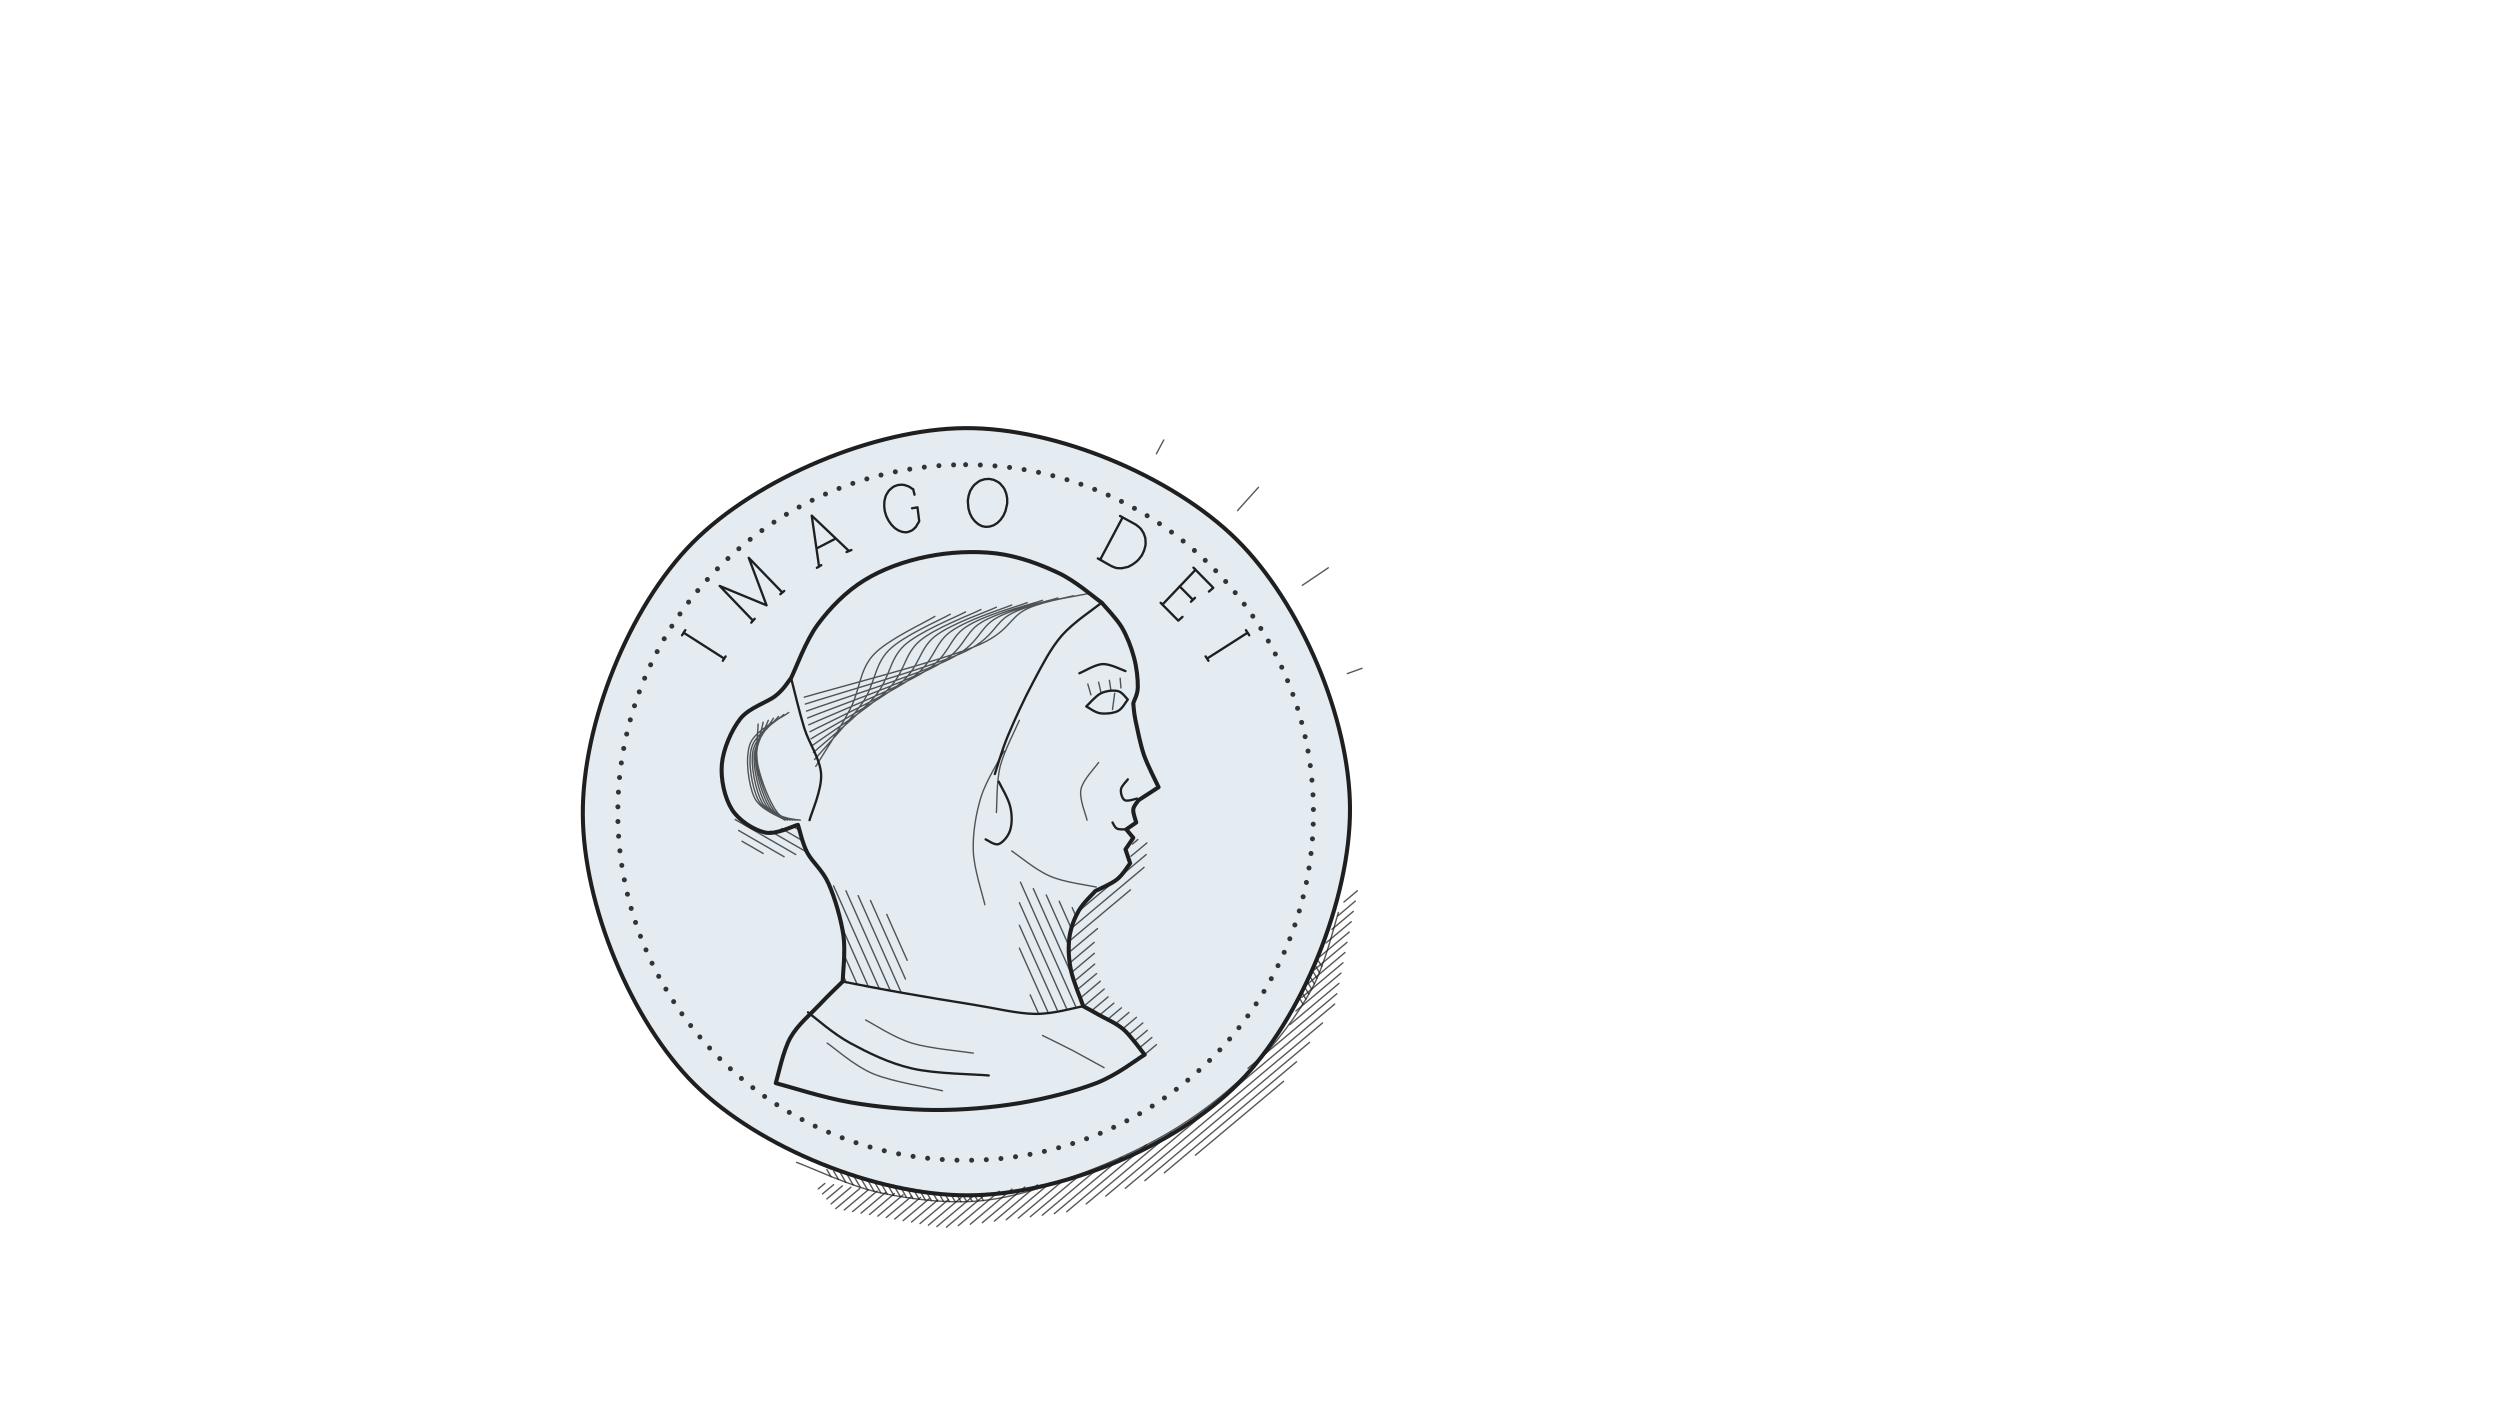
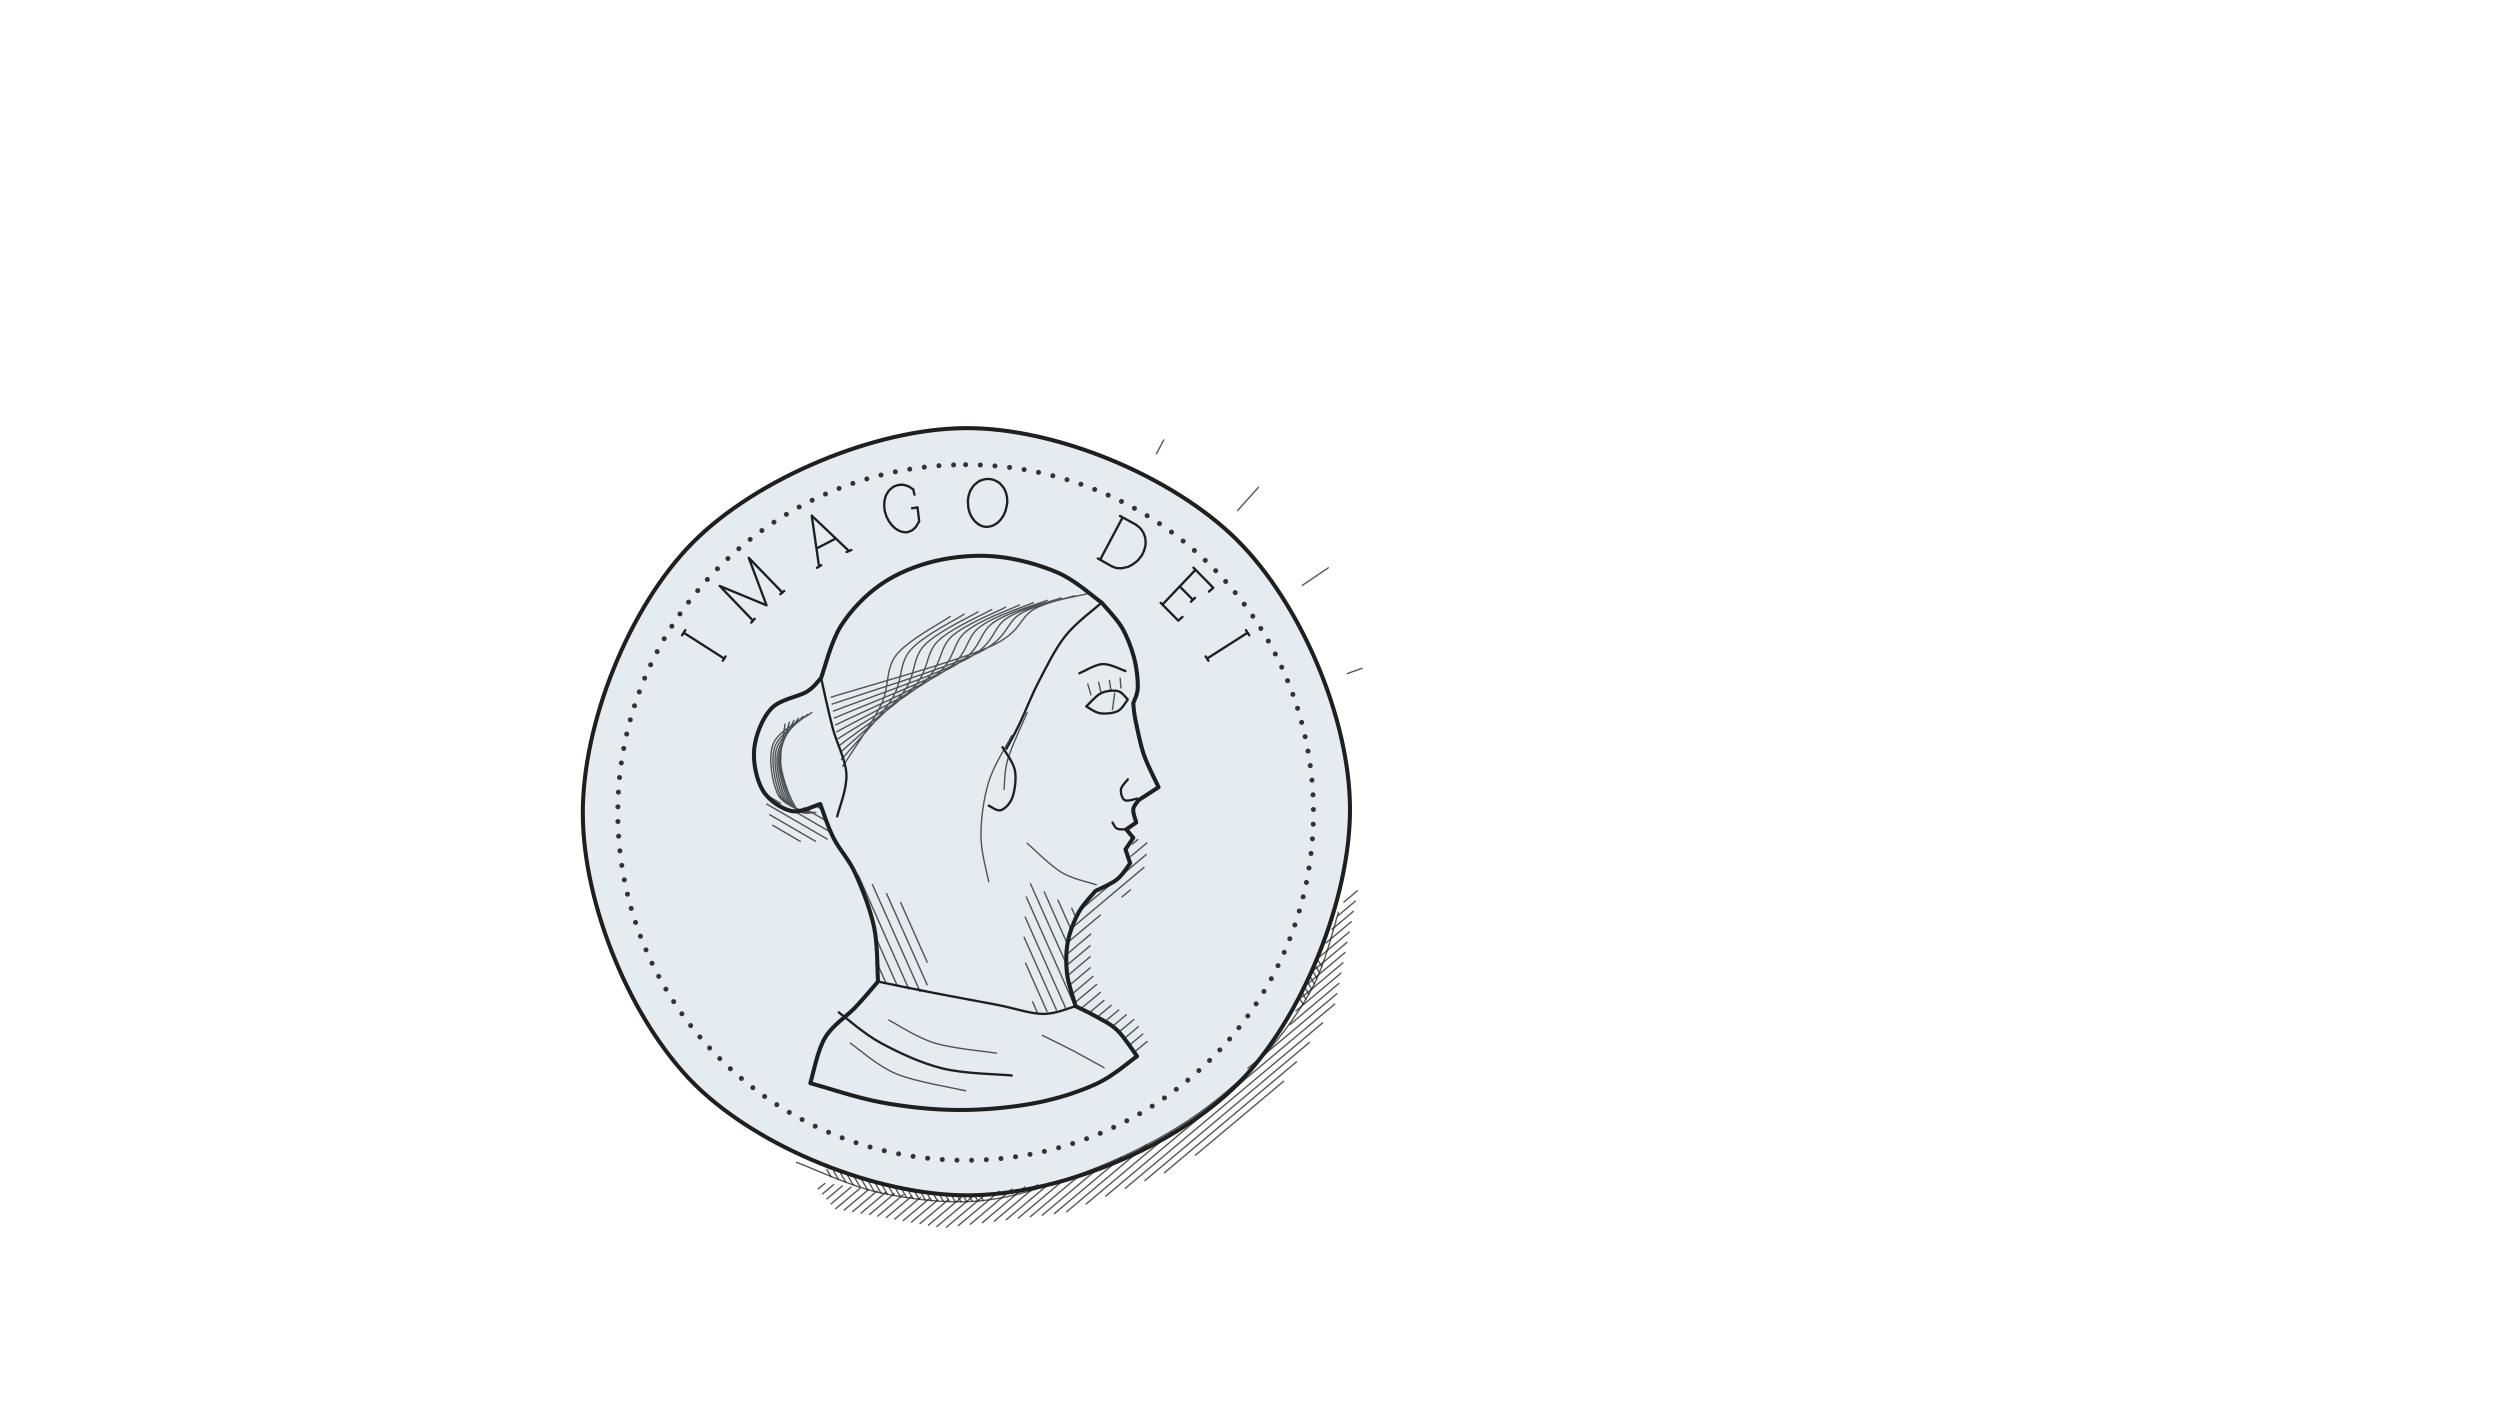
<svg xmlns="http://www.w3.org/2000/svg" viewBox="0 0 1600 900">
  <style>
    .line{stroke:#1f1f1f;stroke-width:2.6;stroke-linecap:round;stroke-linejoin:round}
    .detail{stroke:#1f1f1f;stroke-width:1.5;stroke-linecap:round;stroke-linejoin:round}
    .hatch{stroke:#1f1f1f;stroke-width:0.9;stroke-linecap:round;stroke-linejoin:round;opacity:.75}
    .line:not([fill]),.detail:not([fill]),.hatch:not([fill]){fill:none}
  </style>
  <path class="line" fill="#9dbad0" fill-opacity="0.28" style="mix-blend-mode:multiply" d="M 618 274 C 676 273.7 750.4 304.8 791.4 345.3 C 832.4 385.9 863.8 459.6 864 517.5 C 864.2 575.5 833.4 651.9 792.7 693.2 C 751.9 734.4 677.5 764.9 619.5 765 C 561.5 765.2 485.9 734.8 444.8 694.2 C 403.7 653.5 373.2 578.8 373 521 C 372.7 463.2 402.5 388.5 443.3 347.3 C 484.2 306.1 560 274.3 618 274 Z" />
-   <path class="line" d="M 693.3 644 C 692 640.1 686.9 628.2 685.4 620.9 C 683.9 613.6 683.6 606.5 684.4 600.2 C 685.2 593.9 687.5 588 690.3 583 C 693.1 578 699.3 572.3 701.1 570.2 C 703.4 569 711.2 565.8 714.9 562.8 C 718.6 559.9 721.9 554.2 723.3 552.5 C 722.8 551 720.8 545.1 720.3 543.6 C 721.2 542.4 724.4 537.5 725.3 536.2 C 724.5 535.3 721.6 531.7 720.8 530.8 C 721.9 530.1 726.2 527.1 727.2 526.4 C 726.9 525 725 520.4 725.3 518 C 725.5 515.7 728.1 513.1 728.7 512.1 C 730.8 510.7 739.4 505.2 741.5 503.8 C 739.9 500.3 734.6 490.2 732.1 483.1 C 729.7 476 727.9 466.5 726.7 461 C 725.6 455.5 725.5 451.9 725.3 450.1 C 725.7 448.4 728.1 444.7 728.2 439.8 C 728.3 434.9 727.5 427 725.7 420.6 C 724 414.2 721.3 407.2 717.9 401.4 C 714.4 395.6 707.2 388.3 705.1 385.7 C 700.4 382.5 688.3 371.7 677 366.5 C 665.8 361.2 651.6 355.9 637.7 354.2 C 623.7 352.5 607.5 353.3 593.4 356.2 C 579.3 359 564.7 364.2 553.1 371.4 C 541.4 378.6 531.3 389 523.5 399.5 C 515.7 409.9 509.2 428.2 506.3 433.9 C 504.7 435.8 501.9 440.9 496.5 445.2 C 491.1 449.6 479.6 452.7 473.8 460 C 468.1 467.3 462.9 479.3 462 489 C 461.1 498.7 463.8 510.7 468.4 518 C 473 525.3 482.5 531.2 489.6 532.8 C 496.6 534.4 507.2 528.7 510.7 527.9 C 511.7 530.8 513.4 539.3 516.6 545.6 C 519.9 551.9 526.6 556.9 530.4 565.8 C 534.3 574.6 538.3 588.3 539.8 598.7 C 541.2 609.1 539.4 623.3 539.3 628.2 C 536.8 630.7 530.1 637 524.5 643 C 518.9 649 510.5 655.8 505.8 664.2 C 501.2 672.5 498 688.3 496.5 693.2 C 504.4 695.2 527.2 702.6 544.2 705.5 C 561.2 708.4 580.3 710.3 598.3 710.4 C 616.4 710.5 635.2 708.8 652.4 706 C 669.7 703.1 688.3 698.3 701.6 693.2 C 715 688 727.5 678 732.6 675 C 730.3 672.3 723.8 663 718.9 658.7 C 713.9 654.5 707.4 651.9 703.1 649.4 C 698.9 646.9 694.9 644.9 693.3 644" />
-   <path class="detail" d="M 539.3 628.2 C 545.8 629.5 564.7 633.2 578.6 635.6 C 592.6 638.1 609 640.8 622.9 643 C 636.9 645.2 650.6 648.7 662.3 648.9 C 674 649.1 688.1 644.8 693.3 644" />
-   <path class="detail" d="M 517.1 647.9 C 521.6 651.2 533.1 661.6 544.2 667.6 C 555.3 673.6 568.8 680.4 583.6 683.8 C 598.3 687.3 624.6 687.5 632.8 688.3" />
+   <path class="line" d="M 688.4 644 C 687.5 640.5 683.8 630.2 682.9 623.3 C 682.1 616.4 682.2 609.2 683.4 602.7 C 684.7 596.1 687.4 589.4 690.3 584 C 693.3 578.5 699.3 572.5 701.1 570.2 C 703.4 569 711.2 565.8 714.9 562.8 C 718.6 559.9 721.9 554.2 723.3 552.5 C 722.8 551 720.8 545.1 720.3 543.6 C 721.2 542.4 724.4 537.5 725.3 536.2 C 724.5 535.3 721.6 531.7 720.8 530.8 C 721.9 530.1 726.2 527.1 727.2 526.4 C 726.9 525 725 520.4 725.3 518 C 725.5 515.7 728.1 513.1 728.7 512.1 C 730.8 510.7 739.4 505.2 741.5 503.8 C 739.9 500.3 734.6 490.2 732.1 483.1 C 729.7 476 727.9 466.5 726.7 461 C 725.6 455.5 725.5 451.9 725.3 450.1 C 725.7 448.4 728.1 444.7 728.2 439.8 C 728.3 434.9 727.5 427 725.7 420.6 C 724 414.2 721.3 407.2 717.9 401.4 C 714.4 395.6 707.2 388.3 705.1 385.7 C 700.4 382.5 688.3 371.4 677 366.5 C 665.8 361.6 650.8 357.4 637.7 356.2 C 624.6 354.9 610.6 356.2 598.3 359.1 C 586 362.1 573.9 367 563.9 373.9 C 553.9 380.8 544.7 390.4 538.3 400.4 C 531.9 410.4 527.6 428.3 525.5 433.9 C 523.9 435.4 521.5 439.5 516.2 442.8 C 510.8 446 499.1 447.5 493.5 453.6 C 487.9 459.6 483.6 470.5 482.7 479.2 C 481.8 487.9 484.2 499.1 488.1 505.7 C 492 512.4 500.2 517.5 506.3 519 C 512.5 520.5 521.9 515.3 525 514.6 C 526.4 518.2 529.6 528.8 533.4 536.2 C 537.1 543.7 543.3 549.8 547.6 559.4 C 552 569 557.1 582.3 559.5 593.8 C 561.8 605.3 561.5 622.5 561.9 628.2 C 559.5 630.9 553.3 638.5 547.6 644.5 C 542 650.5 532.8 656 528 664.2 C 523.1 672.3 520.2 688.3 518.6 693.2 C 526.2 695.2 548.1 702.6 563.9 705.5 C 579.6 708.4 596.7 710.3 613.1 710.4 C 629.5 710.5 647.5 708.8 662.3 706 C 677 703.2 690.7 698.7 701.6 693.7 C 712.5 688.7 723.4 678.9 727.7 676 C 725.6 673.2 719.5 663.6 714.9 659.2 C 710.3 654.9 704.6 652.4 700.2 649.9 C 695.7 647.3 690.3 645 688.4 644" />
+   <path class="detail" d="M 561.9 628.2 C 568 629.5 585.7 633.2 598.3 635.6 C 610.9 638.1 626.2 640.8 637.7 643 C 649.2 645.2 658.8 648.7 667.2 648.9 C 675.6 649.1 684.8 644.8 688.4 644" />
+   <path class="detail" d="M 536.8 647.9 C 541.3 651.2 552.8 661.6 563.9 667.6 C 575 673.6 589.3 680.4 603.2 683.8 C 617.2 687.3 640.1 687.5 647.5 688.3" />
  <path class="detail" d="M 695.2 452.1 C 696.8 450.7 701.2 445.4 704.6 443.7 C 708 442.1 712.5 441.6 715.4 442.3 C 718.3 442.9 720.7 446.8 721.8 447.7 C 720.7 448.9 718.4 453.6 715.4 455.1 C 712.5 456.5 707.5 457 704.1 456.5 C 700.7 456 696.7 452.8 695.2 452.1" />
  <path class="detail" d="M 690.8 430.9 C 693.3 430 700.7 425.3 705.6 425 C 710.5 424.8 717.9 428.7 720.3 429.5" />
  <path class="detail" d="M 727.7 511.1 C 726.4 511.3 721.6 513.1 719.8 512.1 C 718.1 511.1 717.1 507.5 717.4 505.2 C 717.7 503 721.1 499.9 721.8 498.8" />
  <path class="detail" d="M 720.8 530.8 C 719.8 530.7 716.4 531.1 714.9 530.3 C 713.4 529.6 712.5 527.1 712 526.4" />
-   <path class="detail" d="M 639.2 500.3 C 640.4 502.9 645.3 510.9 646.5 516.1 C 647.8 521.2 647.8 527.3 646.5 531.3 C 645.3 535.3 641.8 539.2 639.2 540.2 C 636.5 541.2 632.2 537.7 630.8 537.2" />
-   <path class="detail" d="M 705.1 385.7 C 700.8 389.2 686.8 398.4 679.5 406.8 C 672.2 415.3 667 425.7 661.3 436.4 C 655.6 447 649.2 461 645.1 470.8 C 641 480.6 638.1 491.3 636.7 495.4" />
-   <path class="detail" d="M 506.3 433.9 C 507.7 439.2 511.5 455.6 514.7 465.9 C 517.9 476.1 524.9 485.6 525.5 495.4 C 526.1 505.2 519.4 520 518.1 524.9" />
-   <path class="hatch" d="M 696.7 379.8 C 690.2 381.4 669.7 383.9 657.4 389.6 C 645.1 395.4 646.7 404.8 622.9 414.2 C 599.1 423.7 532.7 440.9 514.7 446.2 M 686.9 381.3 C 680.3 383.1 659.5 386.4 647.5 392.6 C 635.5 398.7 637.1 408.5 615 418.2 C 593 427.8 532 445.2 515.4 450.6 M 677 382.7 C 670.5 384.9 649.3 389 637.7 395.5 C 626 402.1 627.4 412.2 607.2 422.1 C 586.9 432 531.3 449.6 516.2 455.1 M 667.2 384.2 C 660.6 386.6 639.2 391.5 627.8 398.5 C 616.5 405.4 617.8 415.9 599.3 426 C 580.8 436.2 530.6 453.9 516.9 459.5 M 657.4 385.7 C 650.8 388.3 629 394 618 401.4 C 607 408.8 608.2 419.6 591.4 430 C 574.7 440.4 529.9 458.3 517.6 463.9 M 647.5 387.2 C 641 390 618.8 396.6 608.2 404.4 C 597.5 412.2 598.5 423.2 583.6 433.9 C 568.6 444.6 529.2 462.6 518.4 468.3 M 637.7 388.6 C 631.1 391.8 608.7 399.1 598.3 407.3 C 588 415.5 588.9 426.9 575.7 437.8 C 562.5 448.7 528.5 466.9 519.1 472.8 M 627.8 390.1 C 621.3 393.5 598.5 401.7 588.5 410.3 C 578.5 418.9 579.3 430.6 567.8 441.8 C 556.4 452.9 527.8 471.3 519.8 477.2 M 618 391.6 C 611.4 395.2 588.3 404.2 578.6 413.2 C 569 422.3 569.6 434.3 559.9 445.7 C 550.3 457.1 527.1 475.6 520.6 481.6 M 608.2 393.1 C 601.6 396.9 578.1 406.8 568.8 416.2 C 559.5 425.6 560 438 552.1 449.6 C 544.2 461.3 526.4 480 521.3 486.1 M 598.3 394.5 C 591.8 398.6 568 409.3 559 419.1 C 549.9 429 550.4 441.7 544.2 453.6 C 538.1 465.5 525.8 484.3 522.1 490.5 M 504.8 456 C 500.7 459.3 483.9 466.7 480.2 475.7 C 476.6 484.7 479 502 482.7 510.2 C 486.4 518.4 499.1 522.5 502.4 524.9 M 501.6 457.3 C 498.1 460.8 483.8 469.1 481.1 478.2 C 478.3 487.3 481.3 504 485.2 511.8 C 489 519.6 500.9 522.7 504 524.9 M 498.3 458.5 C 495.5 462.2 483.7 471.5 481.9 480.6 C 480.1 489.8 483.7 506.1 487.6 513.4 C 491.6 520.8 502.7 523 505.7 524.9 M 495 459.7 C 492.9 463.6 483.5 473.9 482.7 483.1 C 481.9 492.3 486 508.1 490.1 515.1 C 494.2 522.1 504.4 523.3 507.3 524.9 M 491.7 461 C 490.4 465.1 483.4 476.3 483.5 485.6 C 483.7 494.9 488.3 510.2 492.5 516.7 C 496.8 523.3 506.2 523.6 508.9 524.9 M 488.4 462.2 C 487.8 466.5 483.2 478.7 484.3 488 C 485.4 497.4 490.6 512.2 495 518.4 C 499.4 524.5 508 523.8 510.6 524.9 M 485.2 463.4 C 485.2 467.9 483.1 481.1 485.2 490.5 C 487.2 499.9 493 514.3 497.5 520 C 502 525.7 509.8 524.1 512.2 524.9 M 642.6 480.6 C 640.1 485.6 631.1 499.5 627.8 510.2 C 624.6 520.8 622.5 533.1 622.9 544.6 C 623.3 556.1 629.1 573.3 630.3 579 M 652.4 461 C 650.4 465.9 642.6 480.6 640.1 490.5 C 637.7 500.3 638.1 515.1 637.7 520 M 713.4 443.7 C 713.2 445.5 712.2 452.4 712 454.1 M 698.2 444.7 L 696.2 437.8 M 704.6 443.2 L 703.1 436.6 M 711 441.8 L 710 435.4 M 717.4 440.3 L 716.9 434.1 M 703.1 488 C 701.2 490.9 693 499.1 691.8 505.2 C 690.6 511.4 695.1 521.6 695.7 524.9 M 647.5 544.6 C 651.6 547.3 663.1 557 672.1 560.8 C 681.1 564.7 696.7 566.6 701.6 567.7 M 686.2 580.9 L 688.9 587.1 M 677.9 576.8 L 686.1 595.3 M 669.6 572.8 L 684.7 606.7 M 661.3 568.7 L 688.1 628.8 M 653.1 564.6 L 688.7 644.7 M 652.4 577.7 L 682.7 645.7 M 652.4 592.2 L 676.7 646.6 M 652.4 606.8 L 670.6 647.6 M 659.3 636.7 L 664.6 648.5 M 567.5 585.2 L 580.6 614.6 M 557.1 576.3 L 579.5 626.6 M 549.2 573.2 L 576.8 635.3 M 541.4 570.1 L 569.8 634 M 533.5 567 L 562.7 632.6 M 537.3 590 L 555.7 631.3 M 539.6 609.7 L 548.6 630 M 539.4 623.7 L 541.6 628.7 M 507.2 528.7 L 511.9 531.4 M 500.2 530.3 L 514.3 538.4 M 493.2 532 L 516.6 545.5 M 470.5 524.5 L 509.3 546.9 M 472.7 531.5 L 501.8 548.3 M 474.9 538.4 L 488.4 546.2 M 554 652.8 C 559 655.3 572.1 664.1 583.6 667.6 C 595 671.1 616.4 672.9 622.9 674 M 529.4 667.6 C 534.4 670.9 546.7 682.2 559 687.3 C 571.3 692.4 595.9 696.3 603.2 698.1 M 667.2 662.7 C 670.5 664.3 680.3 669.1 686.9 672.5 C 693.4 676 703.3 681.5 706.6 683.3 M 724.8 540.2 L 728.2 537.3 M 723.8 548 L 734 539.5 M 690.2 583.3 L 714.1 563.2 M 715.5 562.1 L 733.6 546.9 M 686.8 593.2 L 732.2 555.1 M 684.5 602.2 L 723.5 569.5 M 684.8 609 L 702.4 594.3 M 685.2 615.8 L 700.3 603.1 M 685.9 622.3 L 700.4 610.1 M 687.8 627.8 L 700.6 617 M 689.6 633.3 L 701.8 623.1 M 691.5 638.7 L 704.2 628 M 693.5 644.1 L 706.7 633 M 698.6 646.9 L 709.2 638 M 703.7 649.7 L 712.9 642 M 708.6 652.7 L 717.7 645 M 713.5 655.6 L 722.5 648 M 718.5 658.5 L 727.3 651.1 M 722.1 662.5 L 731.4 654.7 M 725.6 666.7 L 734.3 659.4 M 729.1 670.8 L 737.2 664 M 732.6 674.9 L 740.1 668.6" />
+   <path class="detail" d="M 641.6 478.2 C 642.9 480.6 648.4 487.6 649.5 492.9 C 650.6 498.3 649.5 505.9 648 510.2 C 646.5 514.4 643.2 517.6 640.6 518.5 C 638.1 519.4 634.1 516.1 632.8 515.6" />
+   <path class="detail" d="M 705.1 385.7 C 701.2 389.2 688.7 398.4 682 406.8 C 675.2 415.3 669.7 426.9 664.7 436.4 C 659.8 445.8 655.9 456.3 652.4 463.4 C 649 470.6 645.5 476.5 644.1 479.2" />
+   <path class="detail" d="M 525.5 433.9 C 526.7 439.2 530.2 455.6 532.9 465.9 C 535.6 476.1 541.2 486 541.7 495.4 C 542.2 504.8 536.8 518 535.8 522.5" />
+   <path class="hatch" d="M 696.7 379.8 C 691 381.4 672.9 383.9 662.3 389.6 C 651.6 395.4 654.5 404.8 632.8 414.2 C 611 423.7 548.7 440.9 531.9 446.2 M 687.9 381.3 C 682.1 383.1 663.8 386.5 653.4 392.6 C 643.1 398.7 646 408.2 625.9 417.9 C 605.7 427.6 548.2 445.2 532.6 450.6 M 679 382.7 C 673.3 384.9 654.6 389 644.6 395.5 C 634.6 402 637.5 411.7 619 421.6 C 600.5 431.5 547.6 449.5 533.4 455.1 M 670.2 384.2 C 664.4 386.6 645.4 391.6 635.7 398.5 C 626 405.3 629 415.1 612.1 425.3 C 595.2 435.5 547.1 453.8 534.1 459.5 M 661.3 385.7 C 655.6 388.3 636.2 394.2 626.9 401.4 C 617.5 408.6 620.5 418.6 605.2 429 C 589.9 439.4 546.6 458.1 534.9 463.9 M 652.4 387.2 C 646.7 390 627 396.8 618 404.4 C 609 412 612.1 422 598.3 432.7 C 584.6 443.3 546 462.4 535.6 468.3 M 643.6 388.6 C 637.8 391.8 617.8 399.4 609.1 407.3 C 600.5 415.3 603.6 425.5 591.4 436.4 C 579.3 447.3 545.5 466.7 536.3 472.8 M 634.7 390.1 C 629 393.5 608.7 402 600.3 410.3 C 591.9 418.6 595.1 428.9 584.5 440.1 C 574 451.2 545 471 537.1 477.2 M 625.9 391.6 C 620.1 395.2 599.5 404.5 591.4 413.2 C 583.4 421.9 586.6 432.3 577.7 443.7 C 568.7 455.1 544.4 475.3 537.8 481.6 M 617 393.1 C 611.3 396.9 590.3 407.1 582.6 416.2 C 574.9 425.2 578.1 435.8 570.8 447.4 C 563.4 459.1 543.9 479.6 538.5 486.1 M 608.2 394.5 C 602.4 398.6 581.1 409.7 573.7 419.1 C 566.3 428.6 569.6 439.2 563.9 451.1 C 558.1 463 543.4 483.9 539.3 490.5 M 519.6 456 C 515.5 459.3 498.7 467.1 495 475.7 C 491.3 484.3 494.2 500.3 497.5 507.7 C 500.7 515.1 511.8 518 514.7 520 M 516.7 457.3 C 513.2 460.8 498.7 469.5 495.8 478.2 C 492.9 486.9 496.2 502.4 499.5 509.3 C 502.9 516.3 513.2 518.2 515.9 520 M 513.9 458.5 C 511 462.2 498.7 471.9 496.6 480.6 C 494.6 489.4 498.1 504.4 501.6 511 C 505 517.5 514.5 518.5 517.1 520 M 511 459.7 C 508.7 463.6 498.7 474.3 497.5 483.1 C 496.2 491.9 500.1 506.5 503.6 512.6 C 507.1 518.8 515.9 518.8 518.4 520 M 508.1 461 C 506.5 465.1 498.7 476.7 498.3 485.6 C 497.9 494.4 502.1 508.5 505.7 514.3 C 509.2 520 517.3 519 519.6 520 M 505.2 462.2 C 504.2 466.5 498.7 479.1 499.1 488 C 499.5 497 504.1 510.6 507.7 515.9 C 511.3 521.2 518.6 519.3 520.8 520 M 502.4 463.4 C 502 467.9 498.7 481.5 499.9 490.5 C 501.2 499.5 506.1 512.6 509.8 517.5 C 513.4 522.5 520 519.6 522.1 520 M 647.5 470.8 C 645.1 475.7 636 489.7 632.8 500.3 C 629.5 511 627.8 524.1 627.8 534.8 C 627.8 545.4 631.9 559.4 632.8 564.3 M 657.4 456 C 655.3 461 647.5 477.4 645.1 485.6 C 642.6 493.8 643 502 642.6 505.2 M 713.4 443.7 C 713.2 445.5 712.2 452.4 712 454.1 M 698.2 444.7 L 696.2 437.8 M 704.6 443.2 L 703.1 436.6 M 711 441.8 L 710 435.4 M 717.4 440.3 L 716.9 434.1 M 657.4 539.7 C 661 542.8 672.1 553.9 679.5 558.4 C 686.9 562.8 698 564.9 701.6 566.2 M 685.9 581.3 L 688.9 587.9 M 677.1 576.1 L 685.9 595.9 M 668.3 570.8 L 683.4 604.7 M 659.5 565.6 L 683.1 618.4 M 656.8 574 L 688 644.1 M 656.1 586.9 L 682 645.2 M 655.4 599.8 L 676.1 646.3 M 656.4 616.5 L 670.1 647.4 M 660.9 641.2 L 664.1 648.6 M 576.4 577.6 L 593.4 615.8 M 567.4 571.9 L 593.4 630.3 M 558.4 566.2 L 588.8 634.5 M 549.4 560.4 L 581.6 632.9 M 559.8 598.4 L 574.4 631.2 M 561 615.7 L 567.2 629.5 M 521.5 515.4 L 526.4 518.2 M 514.5 517.1 L 529.2 525.6 M 488.7 507.8 L 499.6 514.1 M 507.6 518.7 L 532.1 532.9 M 490.7 514.6 L 529.4 537 M 492.6 521.4 L 521.9 538.4 M 494.5 528.2 L 512.2 538.5 M 568.8 652.8 C 573.7 655.3 586.8 664.1 598.3 667.6 C 609.8 671.1 631.1 672.9 637.7 674 M 544.2 667.6 C 549.1 670.9 561.4 682.2 573.7 687.3 C 586 692.4 610.6 696.3 618 698.1 M 667.2 662.7 C 670.5 664.3 680.3 669.1 686.9 672.5 C 693.4 676 703.3 681.5 706.6 683.3 M 724.8 540.2 L 728.2 537.3 M 723.8 548 L 734 539.5 M 692.1 581.8 L 714.1 563.2 M 715.5 562.1 L 733.6 546.9 M 687 593.1 L 732.2 555.1 M 683.4 603.1 L 704.2 585.7 M 718.1 574 L 723.5 569.5 M 683.3 610.3 L 698.1 597.8 M 683.1 617.5 L 697.7 605.3 M 683.2 624.5 L 697.7 612.3 M 684.8 630.3 L 697.7 619.4 M 686.3 636.1 L 699.5 624.9 M 687.8 641.8 L 701.8 630.1 M 691.7 645.6 L 704.2 635.2 M 697 648.3 L 706.5 640.3 M 702.1 651.1 L 711.2 643.4 M 706.8 654.1 L 716 646.4 M 711.6 657.2 L 720.8 649.5 M 716 660.6 L 725.7 652.5 M 719.3 664.9 L 728.6 657 M 722.5 669.2 L 731.4 661.8 M 725.8 673.5 L 734.1 666.6" />
  <path class="hatch" style="stroke-width:3.2;stroke-dasharray:0 9.4;opacity:.9" d="M 618 297.4 C 741 297.4 840.6 397 840.6 520 C 840.6 643 741 742.6 618 742.6 C 495 742.6 395.4 643 395.4 520 C 395.4 397 495 297.4 618 297.4" />
  <path class="detail" d="M 436.5 406.6 L 438.6 403.3 L 437.5 404.9 L 463.5 421.5 L 462.6 422.9 L 464.4 420.1" />
  <path class="detail" d="M 480.8 398.5 L 483 396 L 481.9 397.2 L 460.6 375 L 490.6 387.4 L 479.2 357 L 500.7 379.2 L 499.4 380.3 L 501.9 378.2" />
  <path class="detail" d="M 522.8 363.4 L 525.6 361.7 L 524.2 362.6 L 519.5 330 L 543.3 352.6 L 541.8 353.3 L 544.9 352" />
  <path class="detail" d="M 523.2 350.7 L 534.2 345" />
  <path class="detail" d="M 585.3 316.6 L 584.4 313 L 583.9 312.9 L 582.7 312 L 581.5 311.3 L 578.8 310.4 L 577.4 310.2 L 574.7 310.4 L 572.2 311.3 L 571 312.1 L 568.9 314 L 567.3 316.5 L 566.7 317.9 L 566 320.9 L 565.9 324.1 L 566.3 327.3 L 567.3 330.5 L 568.8 333.4 L 570.6 335.9 L 572.7 338 L 575 339.5 L 577.4 340.4 L 579.8 340.7 L 581 340.5 L 583.2 339.7 L 584.3 339 L 586.1 337.3 L 588.3 333.6 L 587.2 324.7 L 583.7 325.3" />
  <path class="detail" d="M 633.1 306.5 L 630.1 306.7 L 627.3 307.6 L 626 308.4 L 623.6 310.3 L 622.6 311.5 L 620.9 314.2 L 619.9 317.3 L 619.4 320.5 L 619.8 325.4 L 620.7 328.5 L 622.1 331.3 L 623.9 333.6 L 626.1 335.5 L 628.4 336.7 L 630.9 337.2 L 633.4 337 L 635.9 336.2 L 638.3 334.7 L 640.4 332.6 L 642.2 330 L 643.5 327.1 L 644.6 322.3 L 644.6 319 L 644 315.9 L 642.8 312.9 L 641.9 311.6 L 639.9 309.3 L 638.6 308.4 L 636 307.1 L 633.1 306.5" />
  <path class="detail" d="M 711.3 362.3 L 702.6 357.4 L 705.6 359 L 704.1 358.2 L 718.5 331.1 L 716.8 330.2 L 727 335.8 L 729.4 337.7 L 730.4 338.8 L 732 341.4 L 733 344.3 L 733.2 347.5 L 733.1 349.1 L 732.2 352.4 L 730.8 355.4 L 728.7 358.1 L 727.5 359.3 L 724.8 361.3 L 722 362.8 L 717.8 363.7 L 715 363.6 L 713.7 363.3 L 711.3 362.3" />
  <path class="detail" d="M 773.7 378.6 L 776.5 376.2 L 763.8 363.3 L 765.2 364.6 L 744 386.9 L 742.8 385.8 L 754.1 397.2 L 756.8 394.8" />
  <path class="detail" d="M 755 375.3 L 763.5 383.9 L 764.8 382.6 L 762.2 385.1" />
  <path class="detail" d="M 797.4 403.3 L 799.5 406.6 L 798.5 404.9 L 772.5 421.5 L 771.6 420.1 L 773.4 422.9" />
  <path class="hatch" d="M 856.6 584 C 853.8 592.2 848.4 616.8 839.4 633.2 C 830.4 649.6 816.9 667.6 802.5 682.4 C 788.1 697.1 771.8 710.2 753.3 721.7 C 734.8 733.2 712.7 743.5 691.8 751.2 C 670.9 759 649.2 766.4 627.8 768.5 C 606.5 770.5 583.6 767.6 563.9 763.5 C 544.2 759.4 518.8 747.1 509.8 743.9" />
  <path class="hatch" d="M 843.8 615 L 845.9 618.5 M 842.2 618.6 L 844.4 622.4 M 840.6 622.2 L 842.8 626 M 838.8 625.6 L 841.1 629.5 M 837.1 629 L 839.5 633 M 835.4 632.4 L 837.6 636.2 M 833.6 635.7 L 835.7 639.4 M 831.8 639 L 833.8 642.5 M 627.3 764.7 L 629.3 768.3 M 623.7 764.9 L 625.8 768.6 M 620 765 L 622.2 768.8 M 616.2 764.8 L 618.7 769 M 612.4 764.5 L 615 769.1 M 608.5 764.3 L 611.3 769 M 604.7 764 L 607.6 769 M 600.8 763.6 L 603.8 768.9 M 596.7 762.9 L 600 768.6 M 592.6 762.3 L 596.1 768.4 M 588.6 761.7 L 592.2 768 M 584.5 761 L 588.2 767.5 M 580.3 760.2 L 584.3 767.1 M 576.1 759.3 L 580.2 766.4 M 571.9 758.5 L 576.2 765.8 M 567.7 757.6 L 572.1 765.1 M 563.5 756.7 L 567.9 764.3 M 559.2 755.7 L 563.8 763.5 M 555 754.7 L 559.4 762.4 M 550.7 753.7 L 555.1 761.2 M 546.4 752.7 L 550.6 759.8 M 542.1 751.6 L 546 758.3 M 537.8 750.5 L 541.3 756.7 M 533.5 749.5 L 536.6 754.8 M 529.2 748.5 L 531.8 753" />
  <path class="hatch" d="M 523.7 760.9 L 527.9 757.4 M 526.4 764.1 L 533.5 758.2 M 529.2 767.3 L 539.1 759 M 531.9 770.5 L 544.6 759.8 M 534.9 773.5 L 550.2 760.7 M 540.3 774.4 L 555.7 761.5 M 545.7 775.4 L 561.3 762.3 M 551.1 776.4 L 566.9 763.1 M 556.5 777.3 L 572.4 763.9 M 561.8 778.3 L 578 764.7 M 567.2 779.2 L 583.5 765.6 M 572.6 780.2 L 589.1 766.4 M 578 781.2 L 594.7 767.2 M 583.4 782.1 L 600.2 768 M 588.8 783.1 L 607 767.8 M 594.2 784.1 L 615.1 766.5 M 599.6 785 L 623.3 765.1 M 605.7 785.4 L 631.4 763.8 M 613.3 784.4 L 639.6 762.4 M 860.1 577.3 L 868.7 570.1 M 621 783.5 L 647.7 761 M 856.3 586.1 L 867.4 576.7 M 628.7 782.5 L 655.9 759.7 M 852.4 594.8 L 866.1 583.3 M 636.4 781.5 L 664 758.3 M 848.6 603.5 L 864.8 589.9 M 644 780.6 L 672.2 757 M 844.8 612.2 L 863.5 596.5 M 651.7 779.6 L 680.3 755.6 M 840.9 620.9 L 862.1 603.1 M 659.4 778.7 L 688.5 754.3 M 837.1 629.6 L 860.8 609.6 M 667.1 777.7 L 701.4 748.9 M 833.2 638.3 L 859.5 616.2 M 674.8 776.7 L 717.6 740.8 M 829.4 647 L 858.2 622.8 M 682.7 775.5 L 733.7 732.7 M 825.6 655.7 L 856.9 629.4 M 695.2 770.5 L 749.9 724.6 M 798.7 683.7 L 855.6 636 M 707.7 765.5 L 854.2 642.6 M 720.2 760.5 L 846.4 654.7 M 732.7 755.6 L 838.1 667.1 M 745.2 750.6 L 829.8 679.5 M 765.1 739.3 L 821.5 692" />
  <path class="hatch" d="M 740.1 290.4 L 744.8 281.6 M 792 326.8 L 805.4 311.9 M 833.5 374.6 L 850.1 363.4 M 862.3 431.1 L 871.7 427.7" />
</svg>
